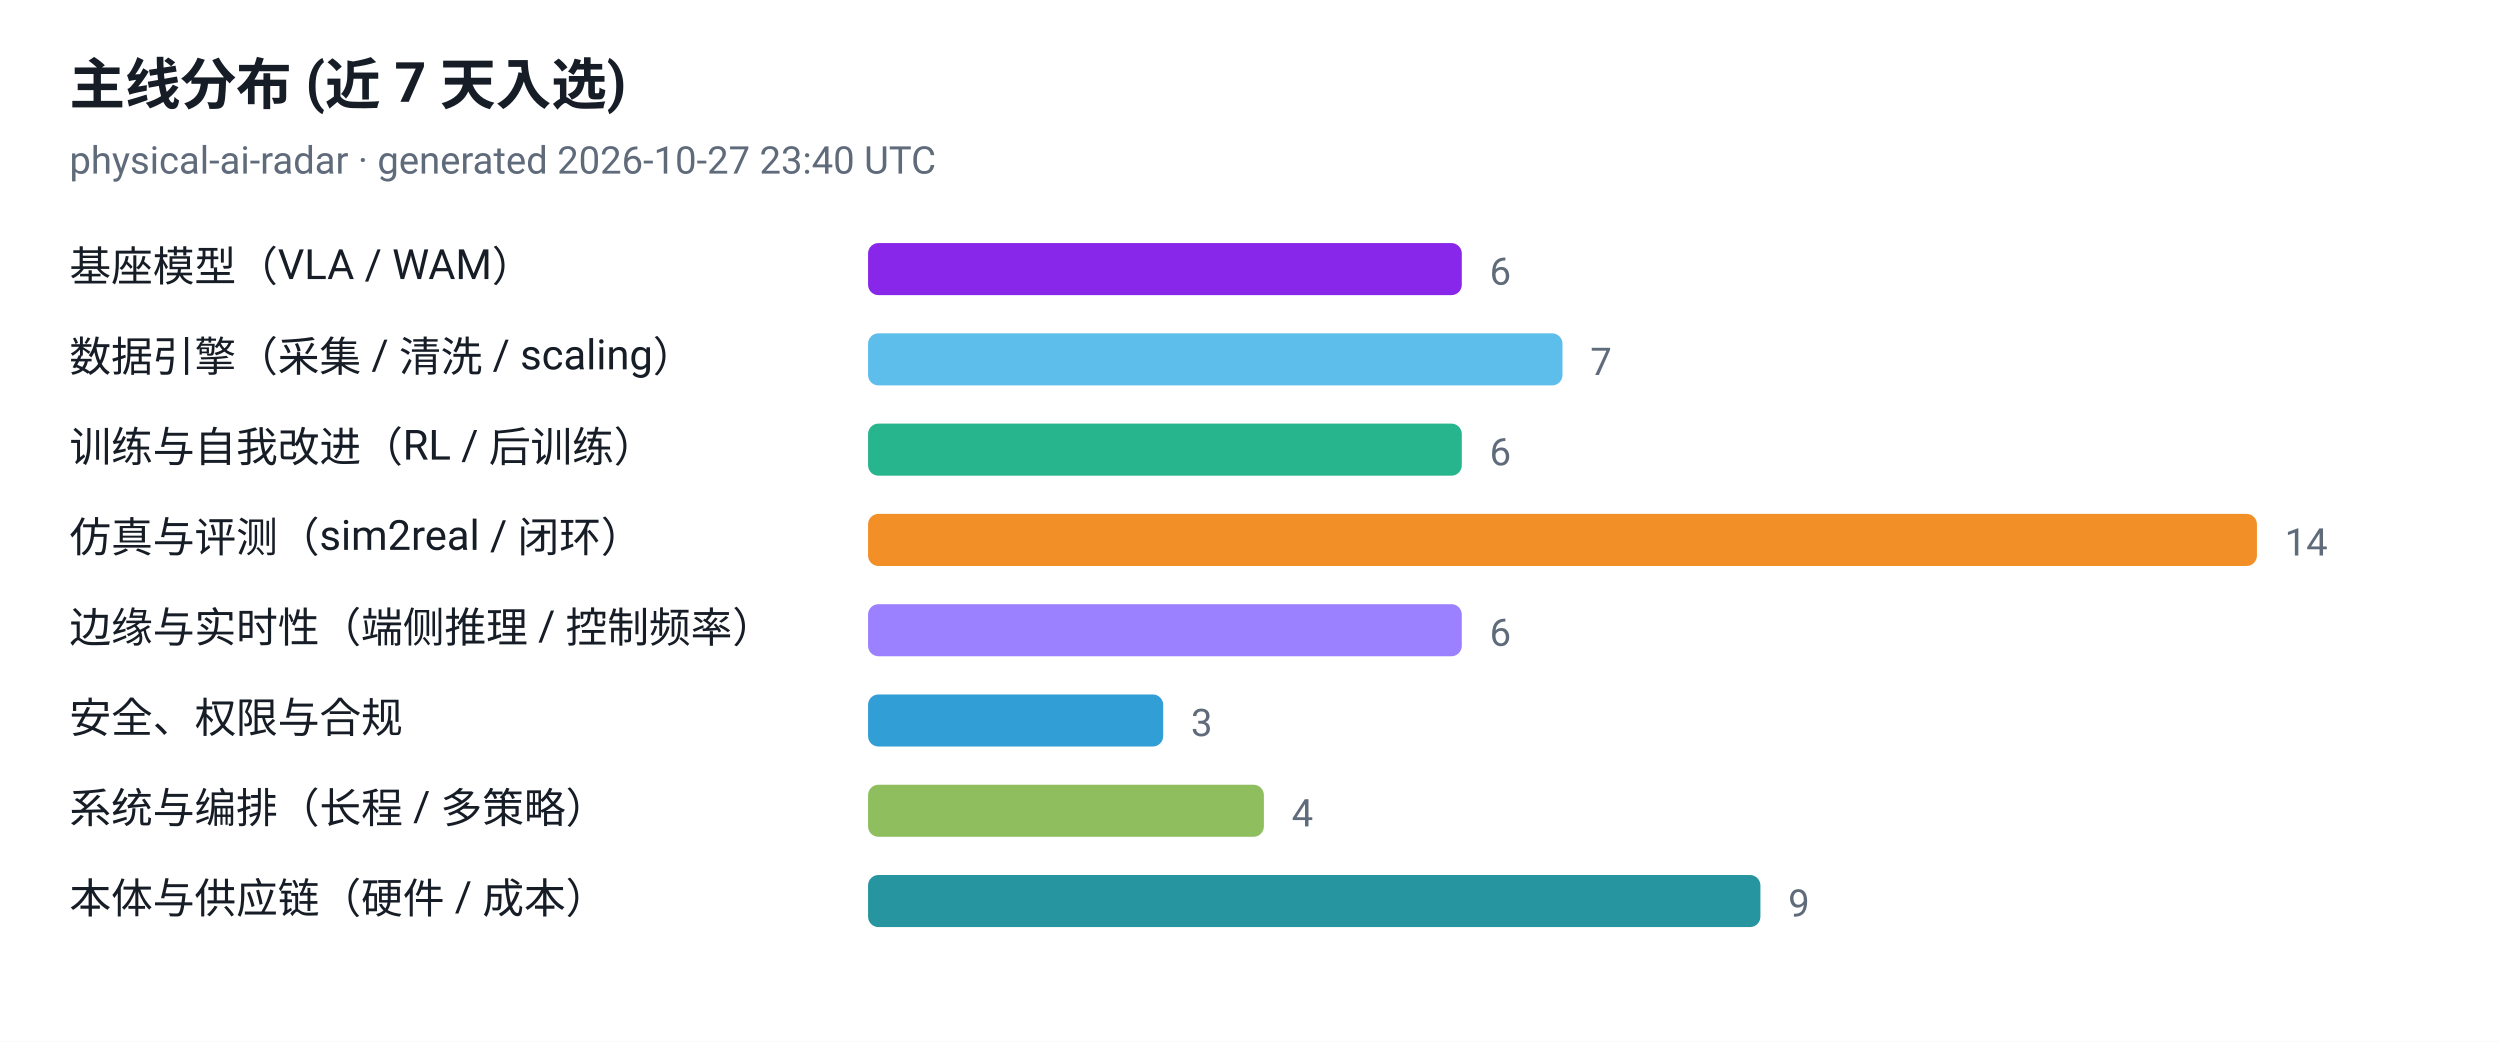
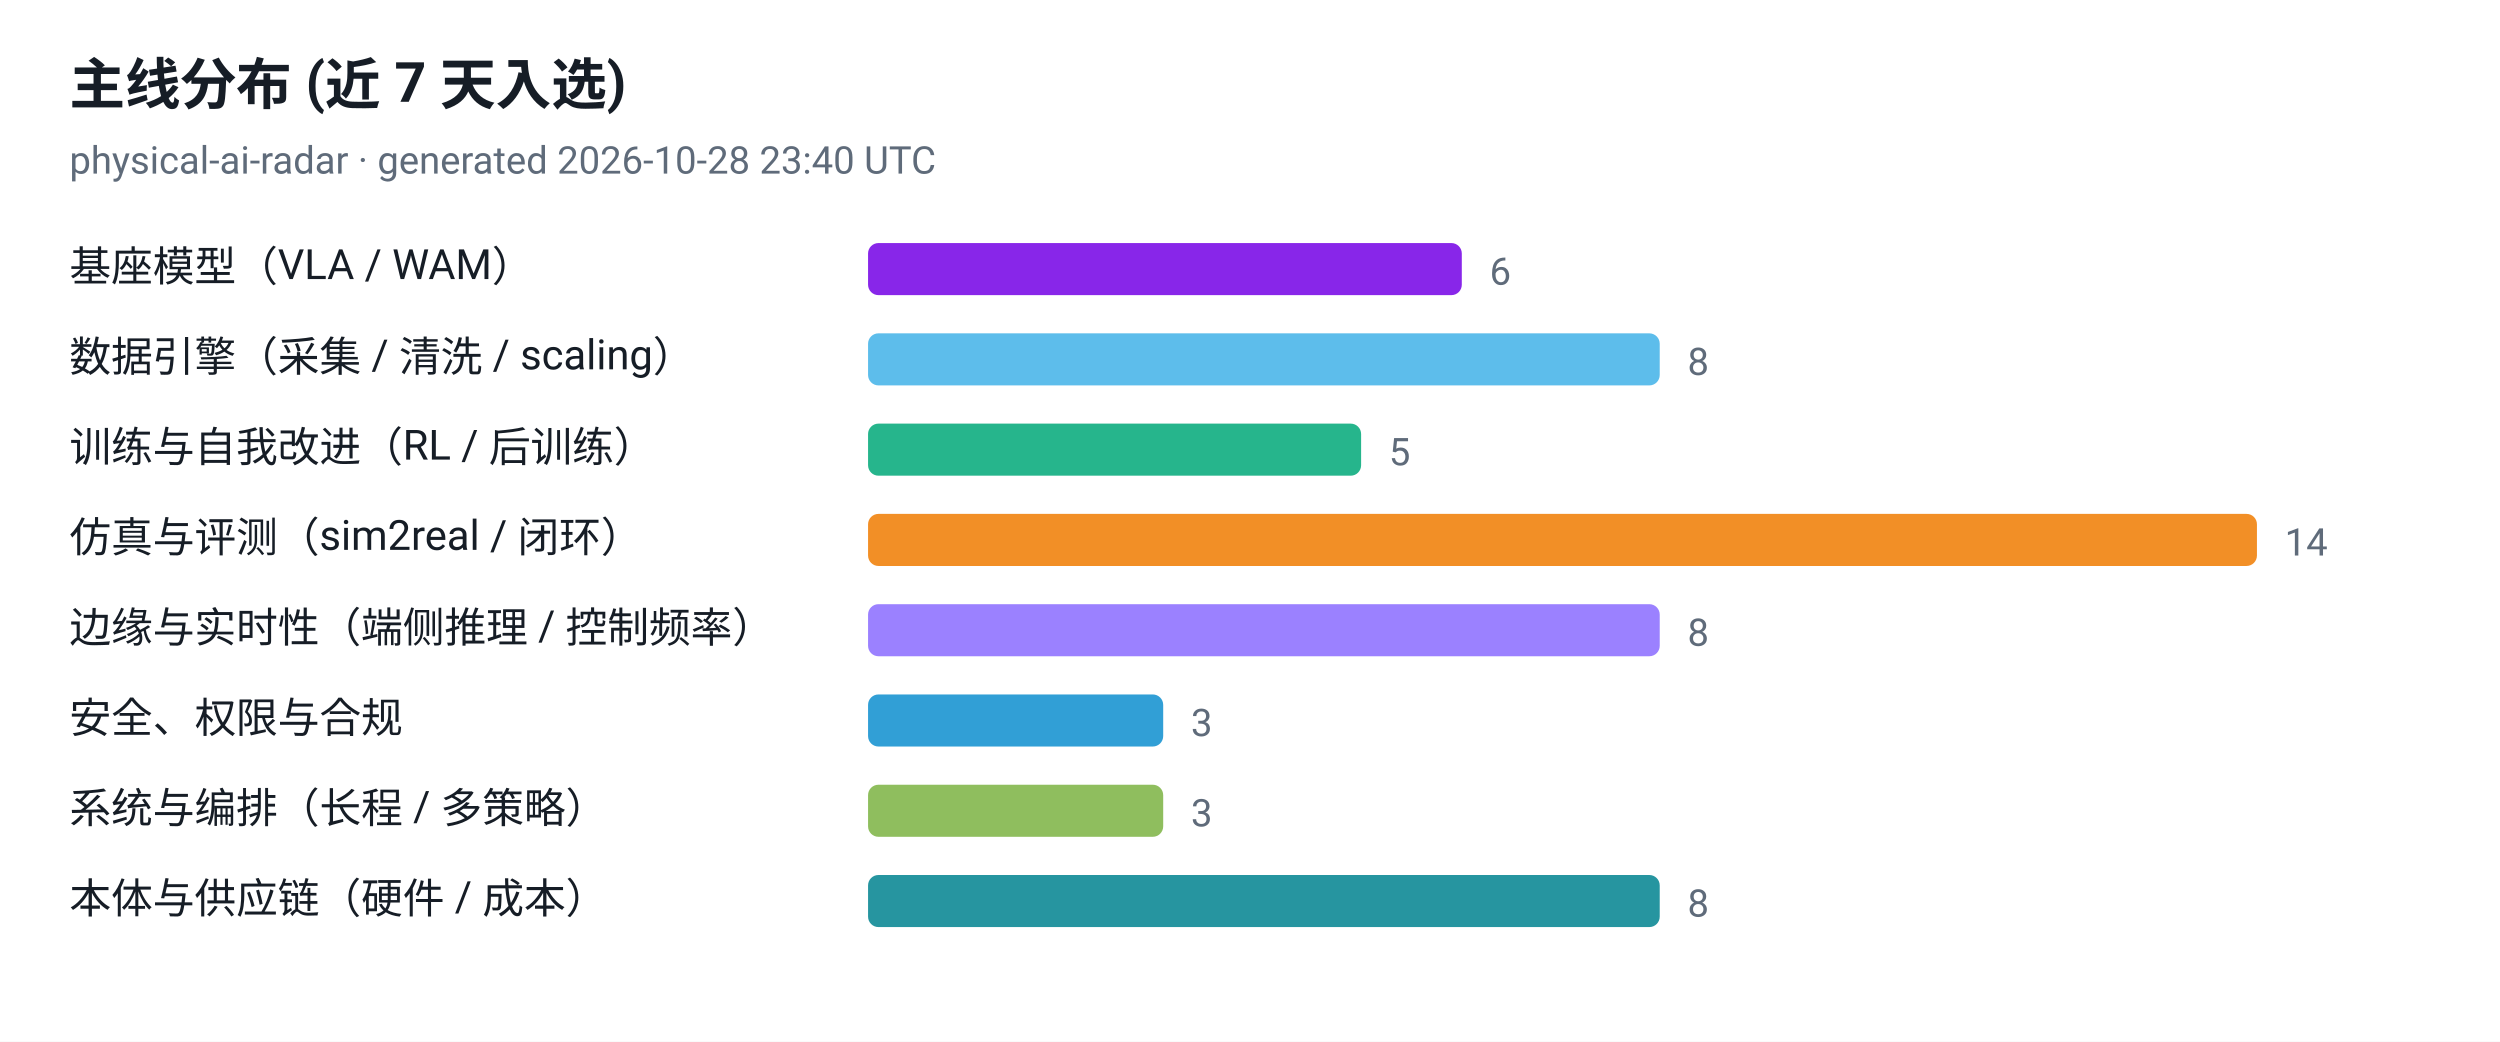
<svg xmlns="http://www.w3.org/2000/svg" viewBox="0 0 720 300" width="720" height="300" role="img" aria-label="主线分布 (近 7 天入选)">
  <style>
  .plate { fill: #ffffff }
  .ink { fill: #161d26 }
  .muted { fill: #5f6b7a }
  .grid { stroke: #e3e9ef }
  @media (prefers-color-scheme: dark) {
    .plate { fill: #0d1117 }
    .ink { fill: #e6edf3 }
    .muted { fill: #8b949e }
    .grid { stroke: #30363d }
  }
</style>
  <rect class="plate" width="720" height="300" />
  <text x="20" y="30" font-family="ui-sans-serif, -apple-system, 'Segoe UI', Roboto, Helvetica, Arial, sans-serif" font-size="16" font-weight="700" class="ink">主线分布 (近 7 天入选)</text>
-   <text x="20" y="50" font-family="ui-sans-serif, -apple-system, 'Segoe UI', Roboto, Helvetica, Arial, sans-serif" font-size="11" class="muted">physical-ai-radar · generated 2026-10-27 23:40 UTC</text>
+   <text x="20" y="50" font-family="ui-sans-serif, -apple-system, 'Segoe UI', Roboto, Helvetica, Arial, sans-serif" font-size="11" class="muted">physical-ai-radar · generated 2026-10-28 23:40 UTC</text>
  <text x="20" y="81" font-family="ui-sans-serif, -apple-system, 'Segoe UI', Roboto, Helvetica, Arial, sans-serif" font-size="12" class="ink">基座模型（VLA / WAM）</text>
  <rect x="250" y="70" width="171" height="15" rx="3" fill="#7300e5" fill-opacity="0.85" />
  <text x="429" y="82" font-family="ui-sans-serif, -apple-system, 'Segoe UI', Roboto, Helvetica, Arial, sans-serif" font-size="11" class="muted">6</text>
  <text x="20" y="107" font-family="ui-sans-serif, -apple-system, 'Segoe UI', Roboto, Helvetica, Arial, sans-serif" font-size="12" class="ink">数据引擎（采集 / 清洗 / scaling）</text>
-   <rect x="250" y="96" width="200" height="15" rx="3" fill="#41b1e8" fill-opacity="0.85" />
-   <text x="458" y="108" font-family="ui-sans-serif, -apple-system, 'Segoe UI', Roboto, Helvetica, Arial, sans-serif" font-size="11" class="muted">7</text>
+   <rect x="250" y="96" width="228" height="15" rx="3" fill="#41b1e8" fill-opacity="0.85" />
+   <text x="486" y="108" font-family="ui-sans-serif, -apple-system, 'Segoe UI', Roboto, Helvetica, Arial, sans-serif" font-size="11" class="muted">8</text>
  <text x="20" y="133" font-family="ui-sans-serif, -apple-system, 'Segoe UI', Roboto, Helvetica, Arial, sans-serif" font-size="12" class="ink">训练与自我改进（RL / 后训练）</text>
-   <rect x="250" y="122" width="171" height="15" rx="3" fill="#00a878" fill-opacity="0.85" />
-   <text x="429" y="134" font-family="ui-sans-serif, -apple-system, 'Segoe UI', Roboto, Helvetica, Arial, sans-serif" font-size="11" class="muted">6</text>
+   <rect x="250" y="122" width="142" height="15" rx="3" fill="#00a878" fill-opacity="0.85" />
+   <text x="400" y="134" font-family="ui-sans-serif, -apple-system, 'Segoe UI', Roboto, Helvetica, Arial, sans-serif" font-size="11" class="muted">5</text>
  <text x="20" y="159" font-family="ui-sans-serif, -apple-system, 'Segoe UI', Roboto, Helvetica, Arial, sans-serif" font-size="12" class="ink">仿真与评测（sim2real / 闭环）</text>
  <rect x="250" y="148" width="400" height="15" rx="3" fill="#f07c00" fill-opacity="0.85" />
  <text x="658" y="160" font-family="ui-sans-serif, -apple-system, 'Segoe UI', Roboto, Helvetica, Arial, sans-serif" font-size="11" class="muted">14</text>
  <text x="20" y="185" font-family="ui-sans-serif, -apple-system, 'Segoe UI', Roboto, Helvetica, Arial, sans-serif" font-size="12" class="ink">边缘与实时性（端侧推理 / 控制频率）</text>
-   <rect x="250" y="174" width="171" height="15" rx="3" fill="#8a6bff" fill-opacity="0.85" />
-   <text x="429" y="186" font-family="ui-sans-serif, -apple-system, 'Segoe UI', Roboto, Helvetica, Arial, sans-serif" font-size="11" class="muted">6</text>
+   <rect x="250" y="174" width="228" height="15" rx="3" fill="#8a6bff" fill-opacity="0.85" />
+   <text x="486" y="186" font-family="ui-sans-serif, -apple-system, 'Segoe UI', Roboto, Helvetica, Arial, sans-serif" font-size="11" class="muted">8</text>
  <text x="20" y="211" font-family="ui-sans-serif, -apple-system, 'Segoe UI', Roboto, Helvetica, Arial, sans-serif" font-size="12" class="ink">安全、权限与合规</text>
  <rect x="250" y="200" width="85" height="15" rx="3" fill="#0d8ecf" fill-opacity="0.85" />
  <text x="343" y="212" font-family="ui-sans-serif, -apple-system, 'Segoe UI', Roboto, Helvetica, Arial, sans-serif" font-size="11" class="muted">3</text>
  <text x="20" y="237" font-family="ui-sans-serif, -apple-system, 'Segoe UI', Roboto, Helvetica, Arial, sans-serif" font-size="12" class="ink">系统与编排（长程 / 多策略）</text>
-   <rect x="250" y="226" width="114" height="15" rx="3" fill="#7cb342" fill-opacity="0.85" />
-   <text x="372" y="238" font-family="ui-sans-serif, -apple-system, 'Segoe UI', Roboto, Helvetica, Arial, sans-serif" font-size="11" class="muted">4</text>
+   <rect x="250" y="226" width="85" height="15" rx="3" fill="#7cb342" fill-opacity="0.85" />
+   <text x="343" y="238" font-family="ui-sans-serif, -apple-system, 'Segoe UI', Roboto, Helvetica, Arial, sans-serif" font-size="11" class="muted">3</text>
  <text x="20" y="263" font-family="ui-sans-serif, -apple-system, 'Segoe UI', Roboto, Helvetica, Arial, sans-serif" font-size="12" class="ink">本体与供应链（硬件 / 成本）</text>
-   <rect x="250" y="252" width="257" height="15" rx="3" fill="#00838f" fill-opacity="0.85" />
-   <text x="515" y="264" font-family="ui-sans-serif, -apple-system, 'Segoe UI', Roboto, Helvetica, Arial, sans-serif" font-size="11" class="muted">9</text>
+   <rect x="250" y="252" width="228" height="15" rx="3" fill="#00838f" fill-opacity="0.85" />
+   <text x="486" y="264" font-family="ui-sans-serif, -apple-system, 'Segoe UI', Roboto, Helvetica, Arial, sans-serif" font-size="11" class="muted">8</text>
</svg>
